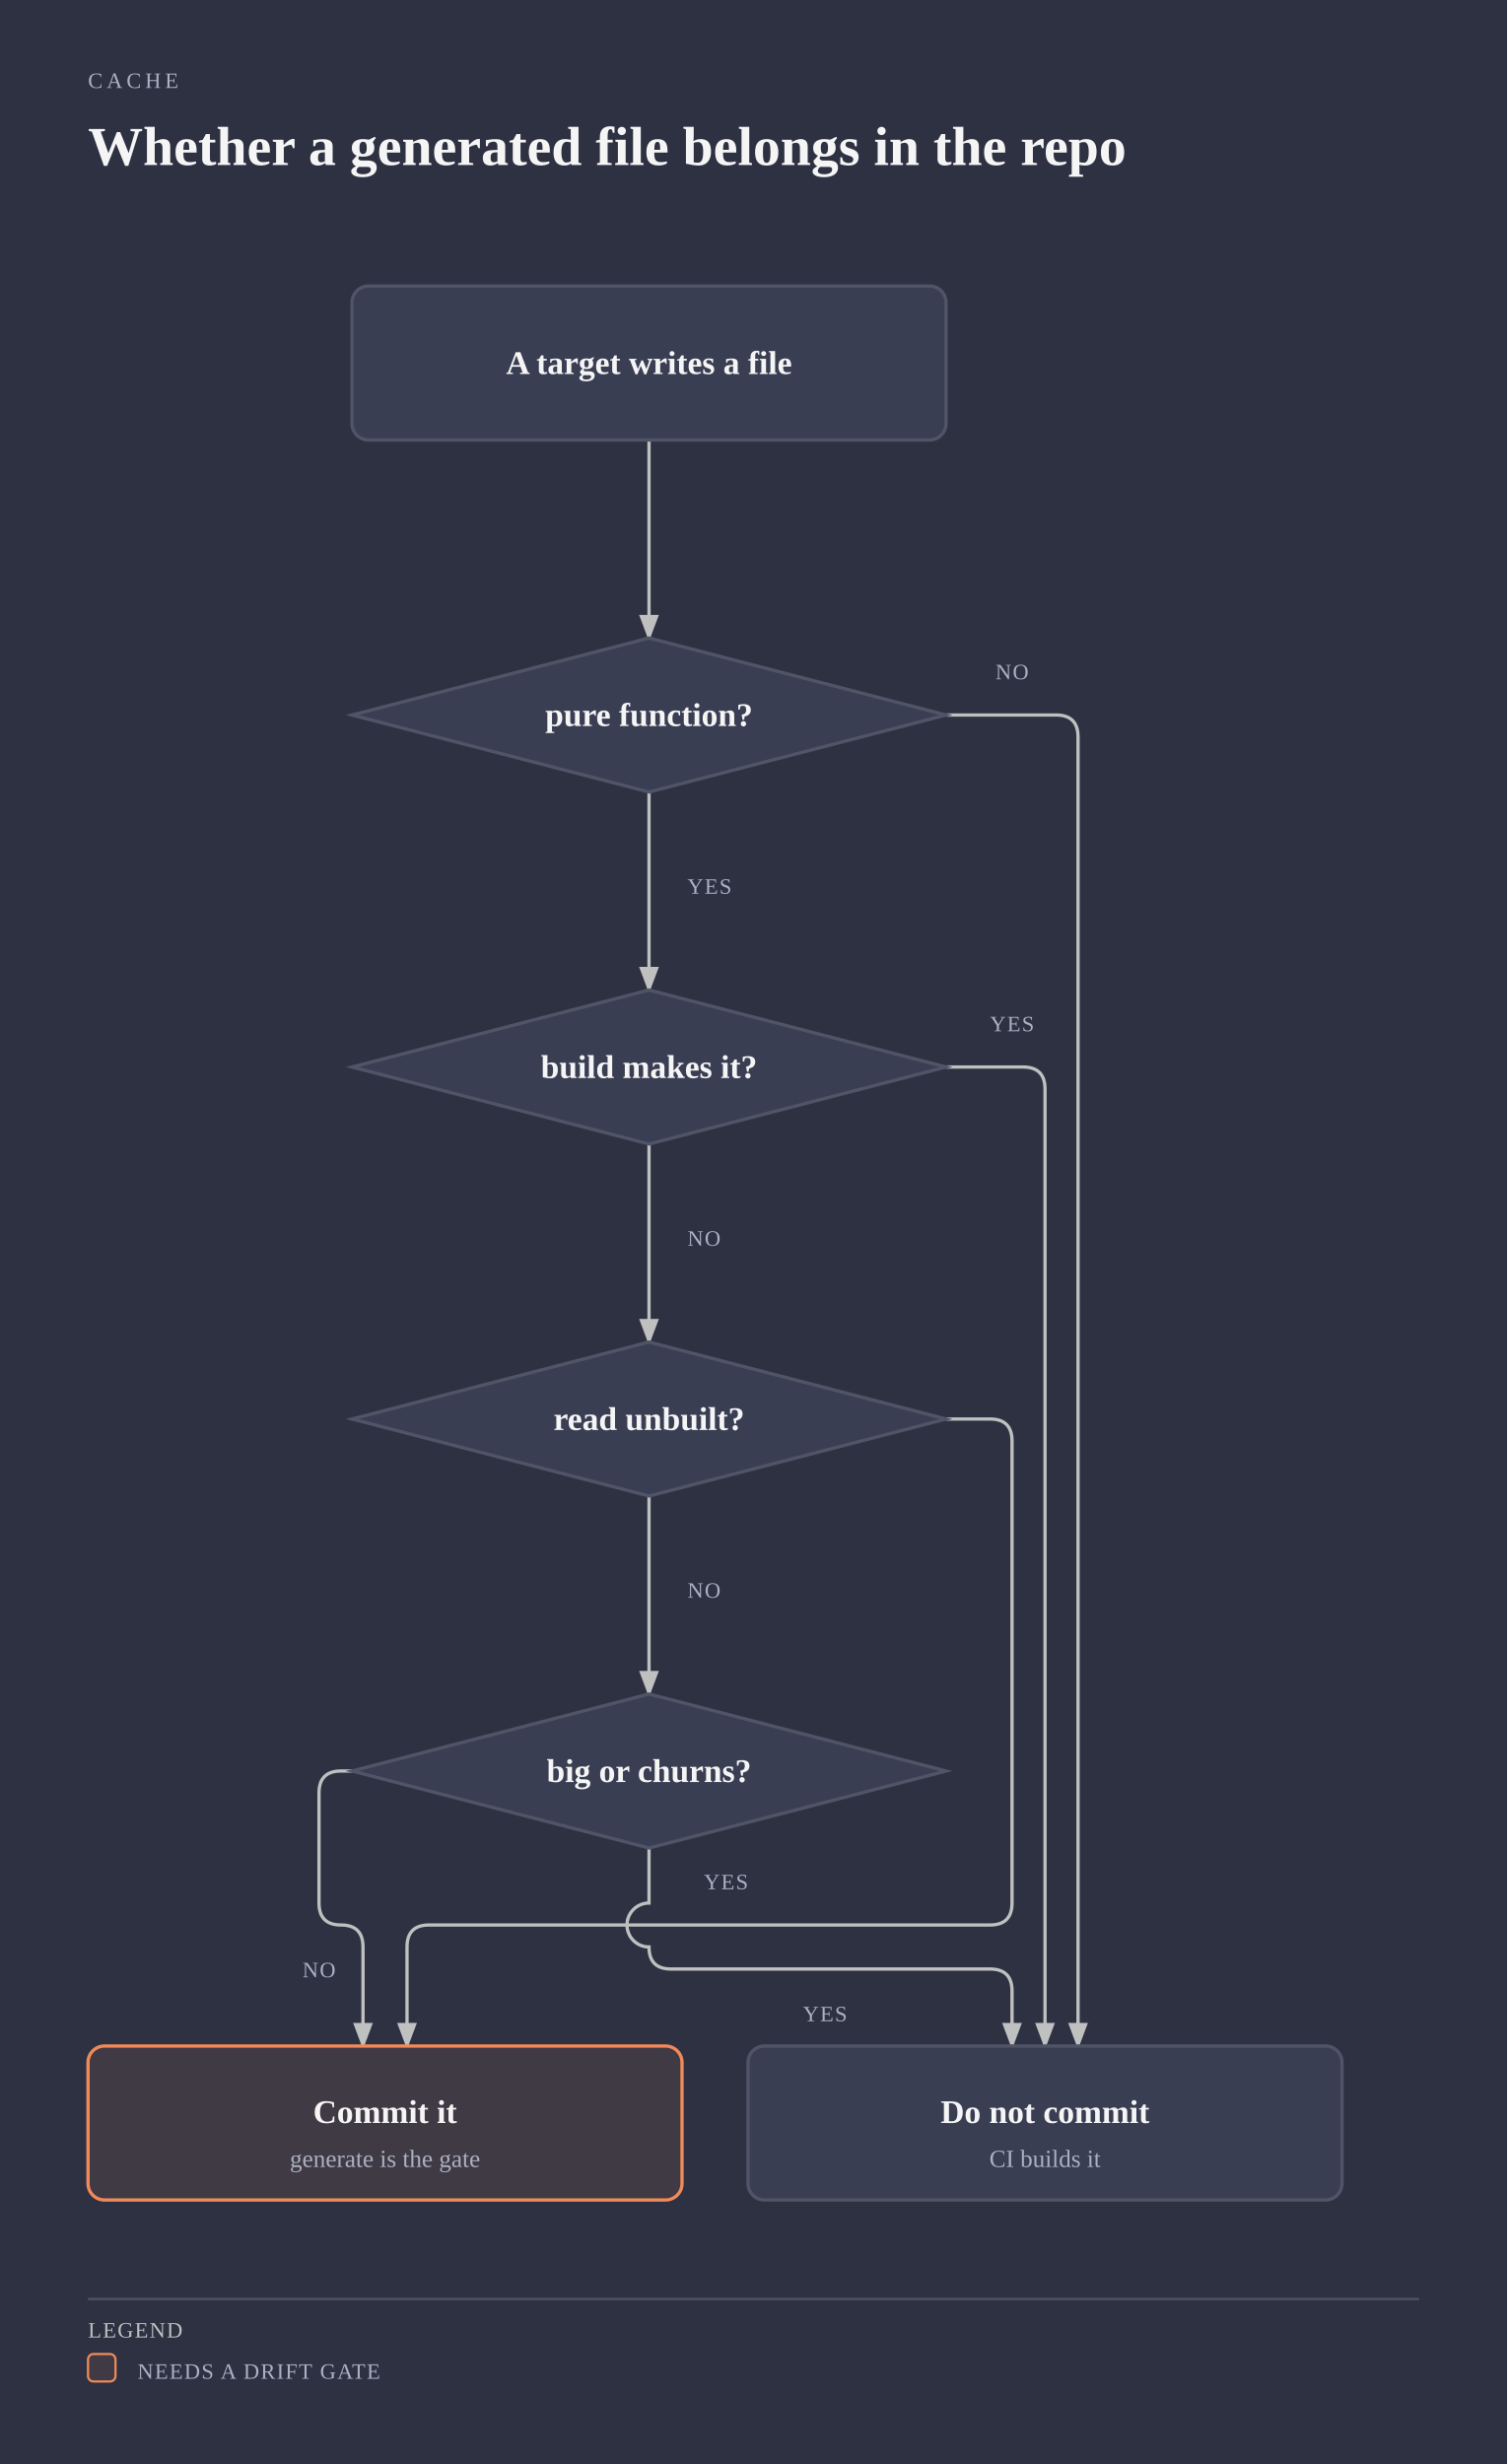
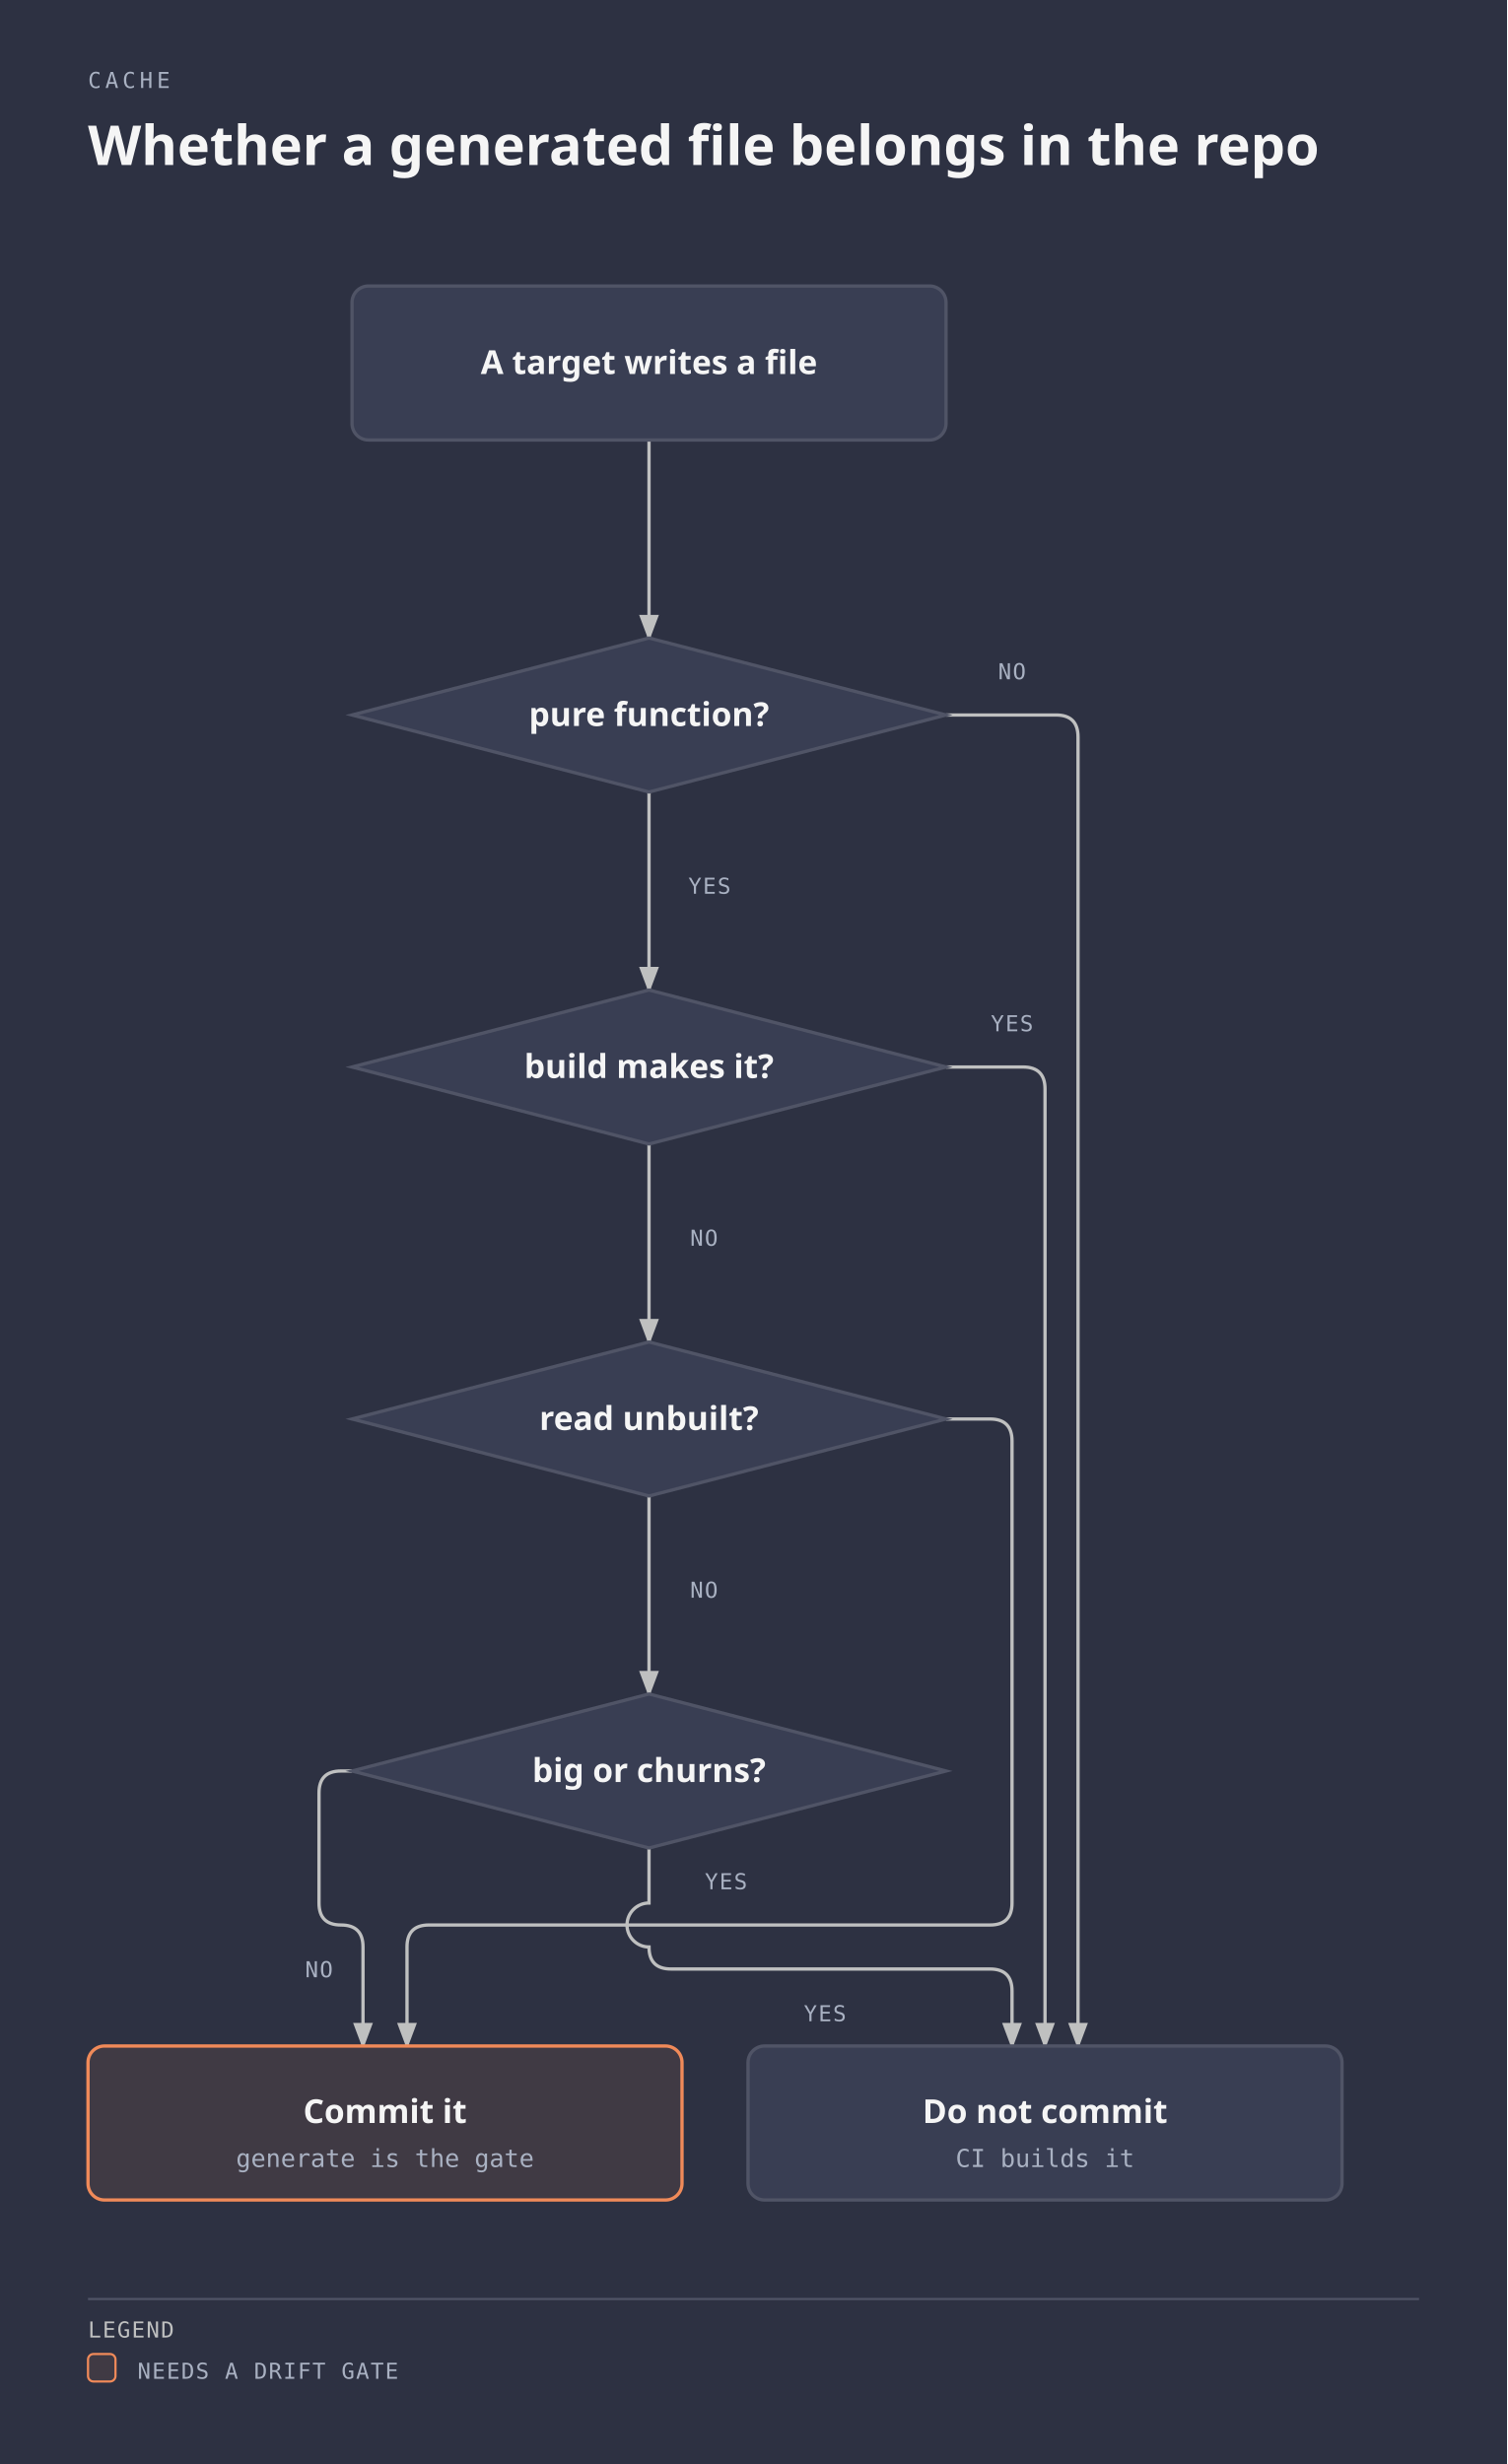
<svg xmlns="http://www.w3.org/2000/svg" viewBox="0 0 548 896" width="548" height="896" role="img" aria-labelledby="commit-generated-title commit-generated-desc" class="magus-diagram">
  <defs>
    <marker id="commit-generated-arrow-default" markerWidth="8" markerHeight="6" refX="7" refY="3" orient="auto">
      <polygon points="0 0, 8 3, 0 6" fill="#bfc0c0" />
    </marker>
    <marker id="commit-generated-arrow-accent" markerWidth="8" markerHeight="6" refX="7" refY="3" orient="auto">
      <polygon points="0 0, 8 3, 0 6" fill="#f08a59" />
    </marker>
    <marker id="commit-generated-arrow-link" markerWidth="8" markerHeight="6" refX="7" refY="3" orient="auto">
      <polygon points="0 0, 8 3, 0 6" fill="#6a95d8" />
    </marker>
  </defs>
  <rect width="100%" height="100%" fill="#2d3142" />
-   <text x="32" y="32" fill="#a9b1c2" font-size="8" font-family="var(--pico-font-family-monospace, monospace)" style="font-variant-ligatures:none" letter-spacing="0.18em">CACHE</text>
-   <text x="32" y="60" fill="#f5f5f5" font-size="20" font-weight="600" font-family="var(--pico-font-family, sans-serif)">Whether a generated file belongs in the repo</text>
+   <text x="32" y="32" fill="#a9b1c2" font-family="monospace" font-size="8" style="font-variant-ligatures:none" letter-spacing="0.18em">CACHE</text>
+   <text x="32" y="60" fill="#f5f5f5" font-family="sans-serif" font-size="20" font-weight="600">Whether a generated file belongs in the repo</text>
  <g transform="translate(0,40)">
    <path data-edge="external:A target writes a file-&gt;external:pure function?" id="commit-generated-edge-external_3aA_20target_20writes_20a_20file-external_3apure_20function_3f" d="M 236 120 L 236 192" fill="none" stroke="#bfc0c0" stroke-width="1.2" marker-end="url(#commit-generated-arrow-default)" />
    <path data-edge="external:pure function?-&gt;external:build makes it?" id="commit-generated-edge-external_3apure_20function_3f-external_3abuild_20makes_20it_3f" d="M 236 248 L 236 320" fill="none" stroke="#bfc0c0" stroke-width="1.2" marker-end="url(#commit-generated-arrow-default)" />
    <path data-edge="external:pure function?-&gt;external:Do not commit" id="commit-generated-edge-external_3apure_20function_3f-external_3aDo_20not_20commit" d="M 344 220 L 384 220 Q 392 220 392 228 L 392 704" fill="none" stroke="#bfc0c0" stroke-width="1.2" marker-end="url(#commit-generated-arrow-default)" />
    <path data-edge="external:build makes it?-&gt;external:read unbuilt?" id="commit-generated-edge-external_3abuild_20makes_20it_3f-external_3aread_20unbuilt_3f" d="M 236 376 L 236 448" fill="none" stroke="#bfc0c0" stroke-width="1.2" marker-end="url(#commit-generated-arrow-default)" />
    <path data-edge="external:build makes it?-&gt;external:Do not commit" id="commit-generated-edge-external_3abuild_20makes_20it_3f-external_3aDo_20not_20commit" d="M 344 348 L 372 348 Q 380 348 380 356 L 380 704" fill="none" stroke="#bfc0c0" stroke-width="1.2" marker-end="url(#commit-generated-arrow-default)" />
    <path data-edge="external:read unbuilt?-&gt;external:big or churns?" id="commit-generated-edge-external_3aread_20unbuilt_3f-external_3abig_20or_20churns_3f" d="M 236 504 L 236 576" fill="none" stroke="#bfc0c0" stroke-width="1.2" marker-end="url(#commit-generated-arrow-default)" />
    <path data-edge="external:read unbuilt?-&gt;external:Commit it" id="commit-generated-edge-external_3aread_20unbuilt_3f-external_3aCommit_20it" d="M 344 476 L 360 476 Q 368 476 368 484 L 368 652 Q 368 660 360 660 L 156 660 Q 148 660 148 668 L 148 704" fill="none" stroke="#bfc0c0" stroke-width="1.2" marker-end="url(#commit-generated-arrow-default)" />
    <path data-edge="external:big or churns?-&gt;external:Do not commit" id="commit-generated-edge-external_3abig_20or_20churns_3f-external_3aDo_20not_20commit" d="M 236 632 L 236 652 A 8 8 0 0 0 236 668 L 236 668 Q 236 676 244 676 L 360 676 Q 368 676 368 684 L 368 704" fill="none" stroke="#bfc0c0" stroke-width="1.2" marker-end="url(#commit-generated-arrow-default)" />
    <path data-edge="external:big or churns?-&gt;external:Commit it" id="commit-generated-edge-external_3abig_20or_20churns_3f-external_3aCommit_20it" d="M 128 604 L 124 604 Q 116 604 116 612 L 116 652 Q 116 660 124 660 L 124 660 Q 132 660 132 668 L 132 704" fill="none" stroke="#bfc0c0" stroke-width="1.2" marker-end="url(#commit-generated-arrow-default)" />
    <rect x="246" y="276" width="24" height="12" rx="2" fill="#2d3142" />
-     <text x="258" y="285" fill="#a9b1c2" font-size="8" font-family="var(--pico-font-family-monospace, monospace)" style="font-variant-ligatures:none" text-anchor="middle" letter-spacing="0.06em">YES</text>
+     <text x="258" y="285" fill="#a9b1c2" font-family="monospace" font-size="8" style="font-variant-ligatures:none" text-anchor="middle" letter-spacing="0.06em">YES</text>
    <rect x="358" y="198" width="20" height="12" rx="2" fill="#2d3142" />
-     <text x="368" y="207" fill="#a9b1c2" font-size="8" font-family="var(--pico-font-family-monospace, monospace)" style="font-variant-ligatures:none" text-anchor="middle" letter-spacing="0.06em">NO</text>
+     <text x="368" y="207" fill="#a9b1c2" font-family="monospace" font-size="8" style="font-variant-ligatures:none" text-anchor="middle" letter-spacing="0.06em">NO</text>
    <rect x="246" y="404" width="20" height="12" rx="2" fill="#2d3142" />
-     <text x="256" y="413" fill="#a9b1c2" font-size="8" font-family="var(--pico-font-family-monospace, monospace)" style="font-variant-ligatures:none" text-anchor="middle" letter-spacing="0.06em">NO</text>
+     <text x="256" y="413" fill="#a9b1c2" font-family="monospace" font-size="8" style="font-variant-ligatures:none" text-anchor="middle" letter-spacing="0.06em">NO</text>
    <rect x="356" y="326" width="24" height="12" rx="2" fill="#2d3142" />
-     <text x="368" y="335" fill="#a9b1c2" font-size="8" font-family="var(--pico-font-family-monospace, monospace)" style="font-variant-ligatures:none" text-anchor="middle" letter-spacing="0.06em">YES</text>
+     <text x="368" y="335" fill="#a9b1c2" font-family="monospace" font-size="8" style="font-variant-ligatures:none" text-anchor="middle" letter-spacing="0.06em">YES</text>
    <rect x="246" y="532" width="20" height="12" rx="2" fill="#2d3142" />
-     <text x="256" y="541" fill="#a9b1c2" font-size="8" font-family="var(--pico-font-family-monospace, monospace)" style="font-variant-ligatures:none" text-anchor="middle" letter-spacing="0.06em">NO</text>
+     <text x="256" y="541" fill="#a9b1c2" font-family="monospace" font-size="8" style="font-variant-ligatures:none" text-anchor="middle" letter-spacing="0.06em">NO</text>
    <rect x="252" y="638" width="24" height="12" rx="2" fill="#2d3142" />
-     <text x="264" y="647" fill="#a9b1c2" font-size="8" font-family="var(--pico-font-family-monospace, monospace)" style="font-variant-ligatures:none" text-anchor="middle" letter-spacing="0.06em">YES</text>
+     <text x="264" y="647" fill="#a9b1c2" font-family="monospace" font-size="8" style="font-variant-ligatures:none" text-anchor="middle" letter-spacing="0.06em">YES</text>
    <rect x="288" y="686" width="24" height="12" rx="2" fill="#2d3142" />
-     <text x="300" y="695" fill="#a9b1c2" font-size="8" font-family="var(--pico-font-family-monospace, monospace)" style="font-variant-ligatures:none" text-anchor="middle" letter-spacing="0.06em">YES</text>
+     <text x="300" y="695" fill="#a9b1c2" font-family="monospace" font-size="8" style="font-variant-ligatures:none" text-anchor="middle" letter-spacing="0.06em">YES</text>
    <rect x="106" y="670" width="20" height="12" rx="2" fill="#2d3142" />
-     <text x="116" y="679" fill="#a9b1c2" font-size="8" font-family="var(--pico-font-family-monospace, monospace)" style="font-variant-ligatures:none" text-anchor="middle" letter-spacing="0.06em">NO</text>
+     <text x="116" y="679" fill="#a9b1c2" font-family="monospace" font-size="8" style="font-variant-ligatures:none" text-anchor="middle" letter-spacing="0.06em">NO</text>
    <g data-node="external:A target writes a file">
      <rect x="128" y="64" width="216" height="56" rx="6" fill="#2d3142" />
      <rect x="128" y="64" width="216" height="56" rx="6" fill="#393e53" stroke="#505466" stroke-width="1.2" />
-       <text x="236" y="96" fill="#f5f5f5" font-size="12" font-weight="600" font-family="var(--pico-font-family, sans-serif)" text-anchor="middle">A target writes a file</text>
+       <text x="236" y="96" fill="#f5f5f5" font-family="sans-serif" font-size="12" font-weight="600" text-anchor="middle">A target writes a file</text>
    </g>
    <g data-node="external:pure function?">
      <polygon points="236,192 344,220 236,248 128,220" fill="#2d3142" />
      <polygon points="236,192 344,220 236,248 128,220" fill="#393e53" stroke="#505466" stroke-width="1.2" />
-       <text x="236" y="224" fill="#f5f5f5" font-size="12" font-weight="600" font-family="var(--pico-font-family, sans-serif)" text-anchor="middle">pure function?</text>
+       <text x="236" y="224" fill="#f5f5f5" font-family="sans-serif" font-size="12" font-weight="600" text-anchor="middle">pure function?</text>
    </g>
    <g data-node="external:build makes it?">
      <polygon points="236,320 344,348 236,376 128,348" fill="#2d3142" />
      <polygon points="236,320 344,348 236,376 128,348" fill="#393e53" stroke="#505466" stroke-width="1.2" />
-       <text x="236" y="352" fill="#f5f5f5" font-size="12" font-weight="600" font-family="var(--pico-font-family, sans-serif)" text-anchor="middle">build makes it?</text>
+       <text x="236" y="352" fill="#f5f5f5" font-family="sans-serif" font-size="12" font-weight="600" text-anchor="middle">build makes it?</text>
    </g>
    <g data-node="external:read unbuilt?">
      <polygon points="236,448 344,476 236,504 128,476" fill="#2d3142" />
      <polygon points="236,448 344,476 236,504 128,476" fill="#393e53" stroke="#505466" stroke-width="1.2" />
-       <text x="236" y="480" fill="#f5f5f5" font-size="12" font-weight="600" font-family="var(--pico-font-family, sans-serif)" text-anchor="middle">read unbuilt?</text>
+       <text x="236" y="480" fill="#f5f5f5" font-family="sans-serif" font-size="12" font-weight="600" text-anchor="middle">read unbuilt?</text>
    </g>
    <g data-node="external:big or churns?">
      <polygon points="236,576 344,604 236,632 128,604" fill="#2d3142" />
      <polygon points="236,576 344,604 236,632 128,604" fill="#393e53" stroke="#505466" stroke-width="1.2" />
-       <text x="236" y="608" fill="#f5f5f5" font-size="12" font-weight="600" font-family="var(--pico-font-family, sans-serif)" text-anchor="middle">big or churns?</text>
+       <text x="236" y="608" fill="#f5f5f5" font-family="sans-serif" font-size="12" font-weight="600" text-anchor="middle">big or churns?</text>
    </g>
    <g data-node="external:Do not commit">
      <rect x="272" y="704" width="216" height="56" rx="6" fill="#2d3142" />
      <rect x="272" y="704" width="216" height="56" rx="6" fill="#393e53" stroke="#505466" stroke-width="1.2" />
-       <text x="380" y="732" fill="#f5f5f5" font-size="12" font-weight="600" font-family="var(--pico-font-family, sans-serif)" text-anchor="middle">Do not commit</text>
-       <text x="380" y="748" fill="#a9b1c2" font-size="9" font-family="var(--pico-font-family-monospace, monospace)" style="font-variant-ligatures:none" text-anchor="middle">CI builds it</text>
+       <text x="380" y="732" fill="#f5f5f5" font-family="sans-serif" font-size="12" font-weight="600" text-anchor="middle">Do not commit</text>
+       <text x="380" y="748" fill="#a9b1c2" font-family="monospace" font-size="9" style="font-variant-ligatures:none" text-anchor="middle">CI builds it</text>
    </g>
    <g data-node="external:Commit it">
      <rect x="32" y="704" width="216" height="56" rx="6" fill="#2d3142" />
      <rect x="32" y="704" width="216" height="56" rx="6" fill="#403a44" stroke="#f08a59" stroke-width="1.2" />
-       <text x="140" y="732" fill="#f5f5f5" font-size="12" font-weight="600" font-family="var(--pico-font-family, sans-serif)" text-anchor="middle">Commit it</text>
-       <text x="140" y="748" fill="#a9b1c2" font-size="9" font-family="var(--pico-font-family-monospace, monospace)" style="font-variant-ligatures:none" text-anchor="middle">generate is the gate</text>
+       <text x="140" y="732" fill="#f5f5f5" font-family="sans-serif" font-size="12" font-weight="600" text-anchor="middle">Commit it</text>
+       <text x="140" y="748" fill="#a9b1c2" font-family="monospace" font-size="9" style="font-variant-ligatures:none" text-anchor="middle">generate is the gate</text>
    </g>
    <line x1="32" y1="796" x2="516" y2="796" stroke="#505466" stroke-width="0.8" />
-     <text x="32" y="810" fill="#bfc0c0" font-size="8" font-family="var(--pico-font-family-monospace, monospace)" style="font-variant-ligatures:none" letter-spacing="0.06em">LEGEND</text>
+     <text x="32" y="810" fill="#bfc0c0" font-family="monospace" font-size="8" style="font-variant-ligatures:none" letter-spacing="0.06em">LEGEND</text>
    <rect x="32" y="816" width="10" height="10" rx="2" fill="#403a44" stroke="#f08a59" stroke-width="0.8" />
-     <text x="50" y="825" fill="#a9b1c2" font-size="8" font-family="var(--pico-font-family-monospace, monospace)" style="font-variant-ligatures:none" letter-spacing="0.06em">NEEDS A DRIFT GATE</text>
+     <text x="50" y="825" fill="#a9b1c2" font-family="monospace" font-size="8" style="font-variant-ligatures:none" letter-spacing="0.06em">NEEDS A DRIFT GATE</text>
  </g>
</svg>
